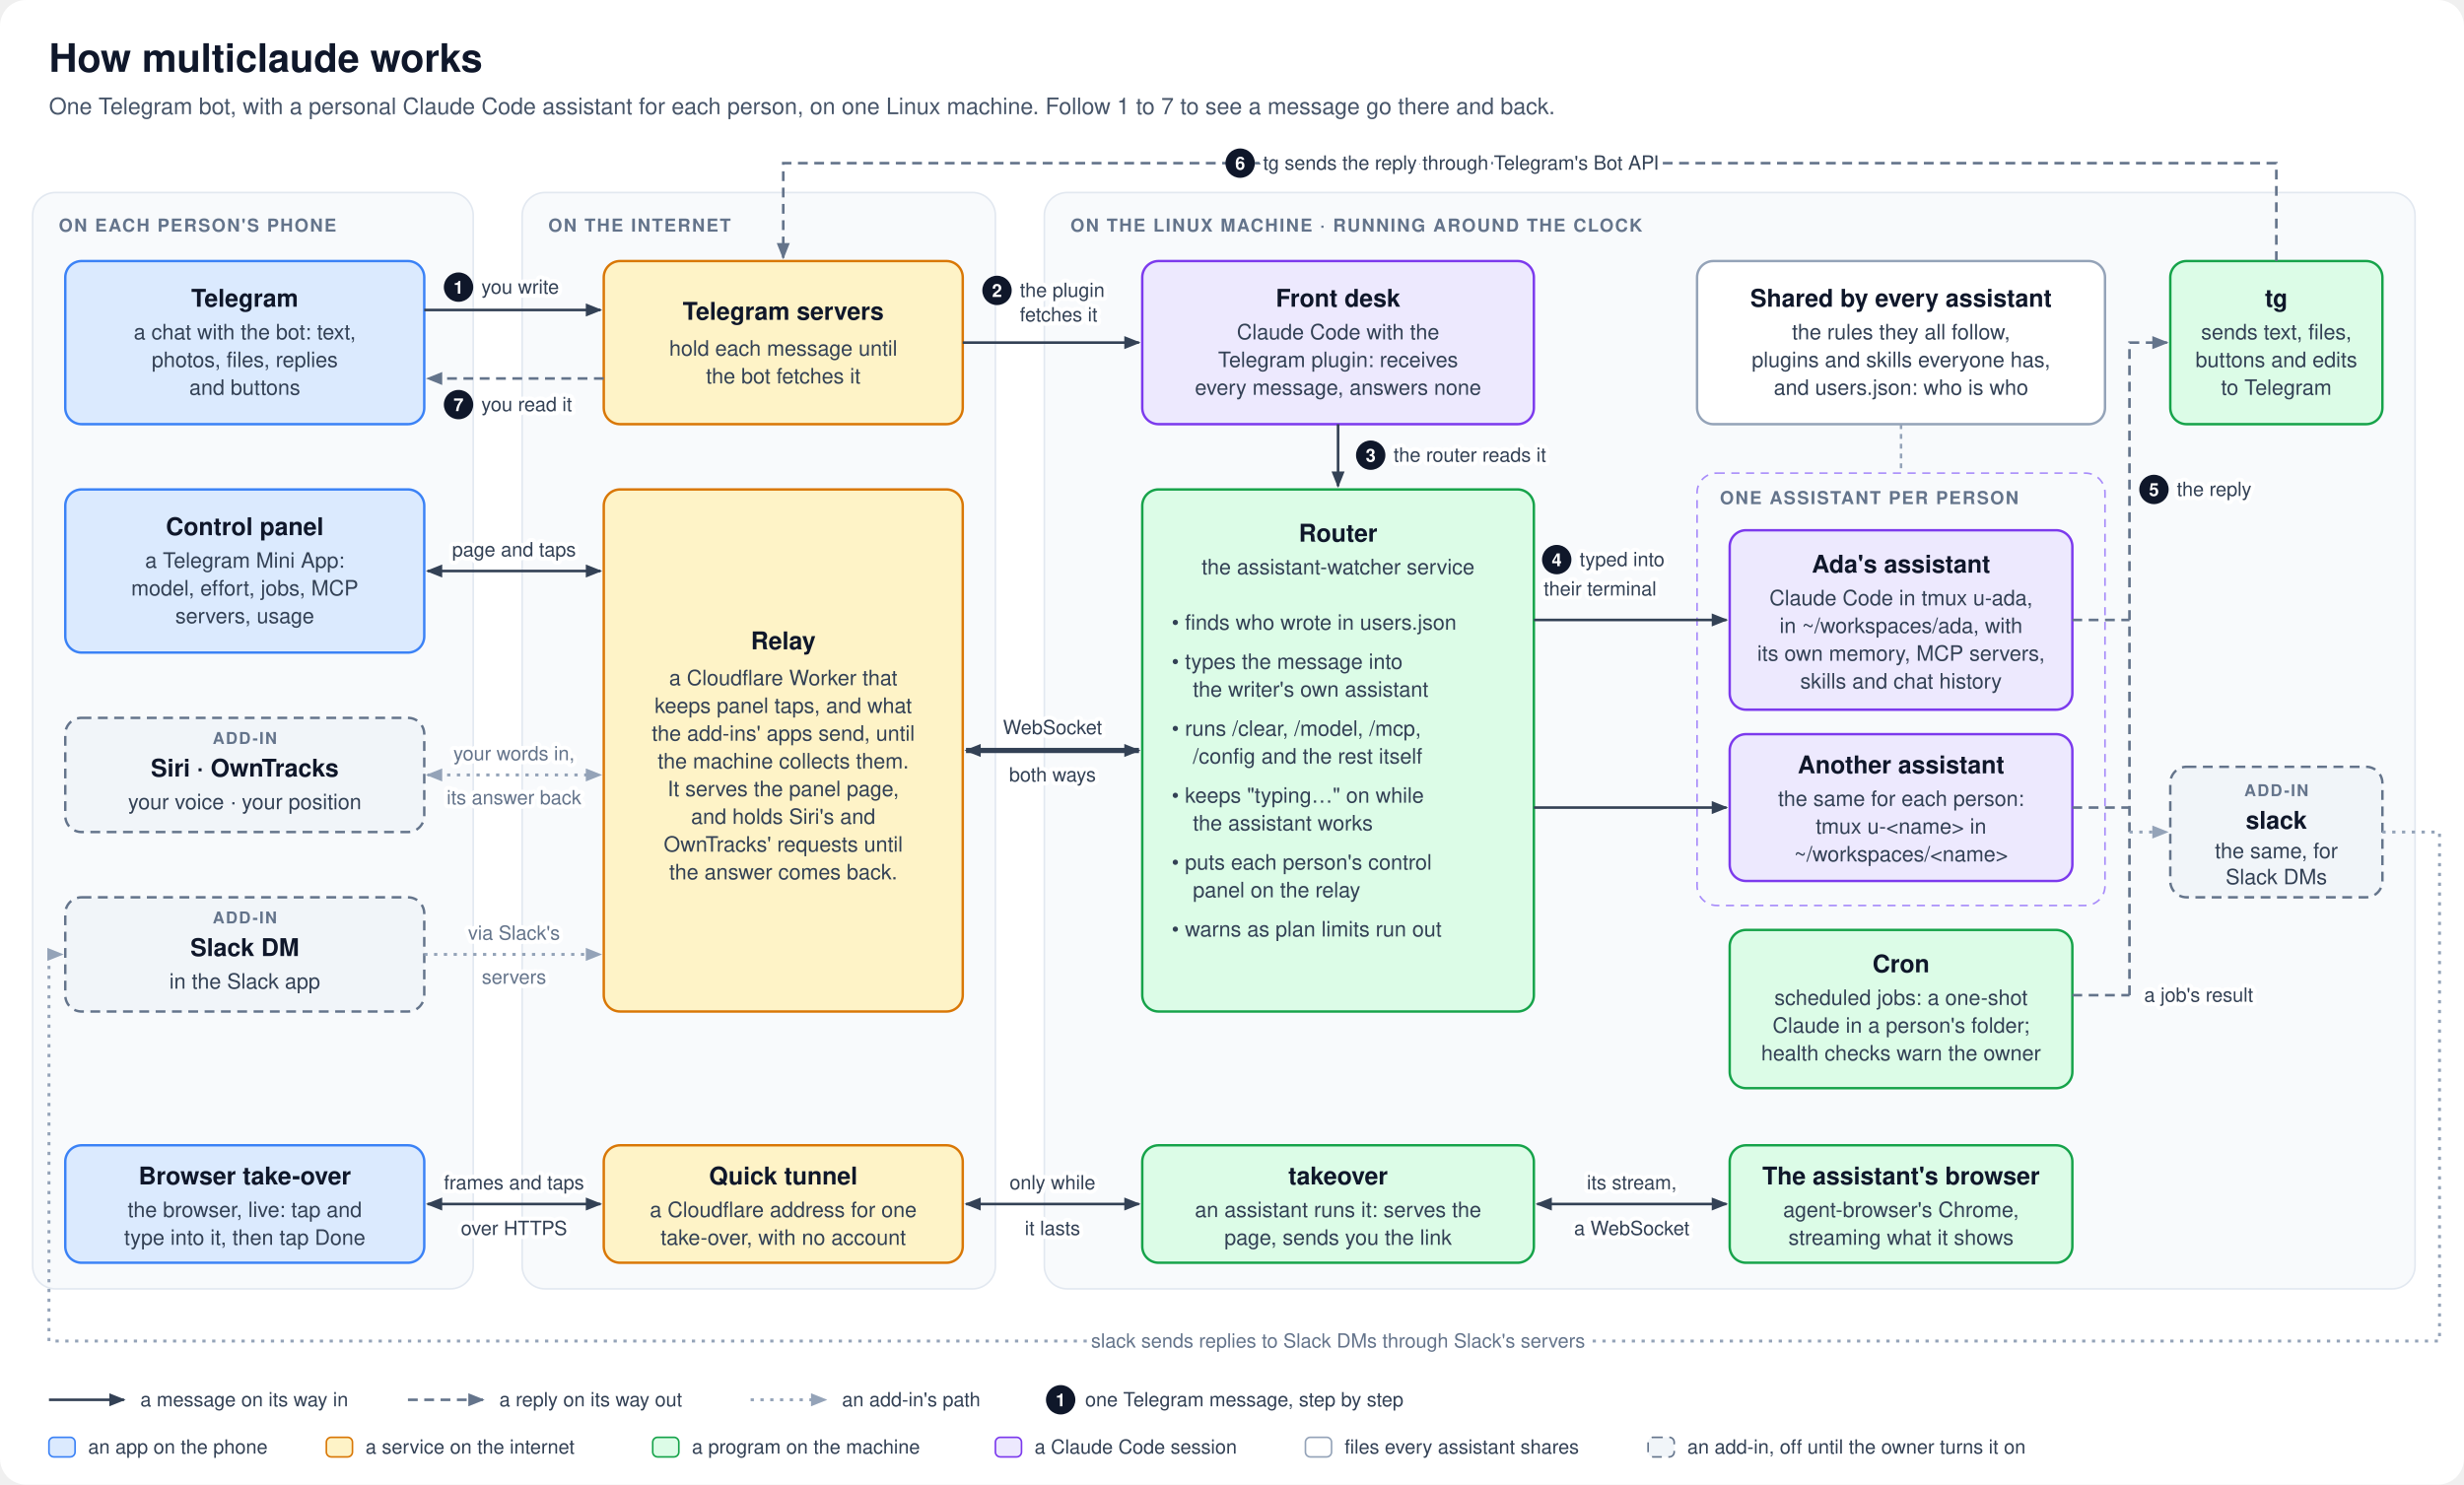
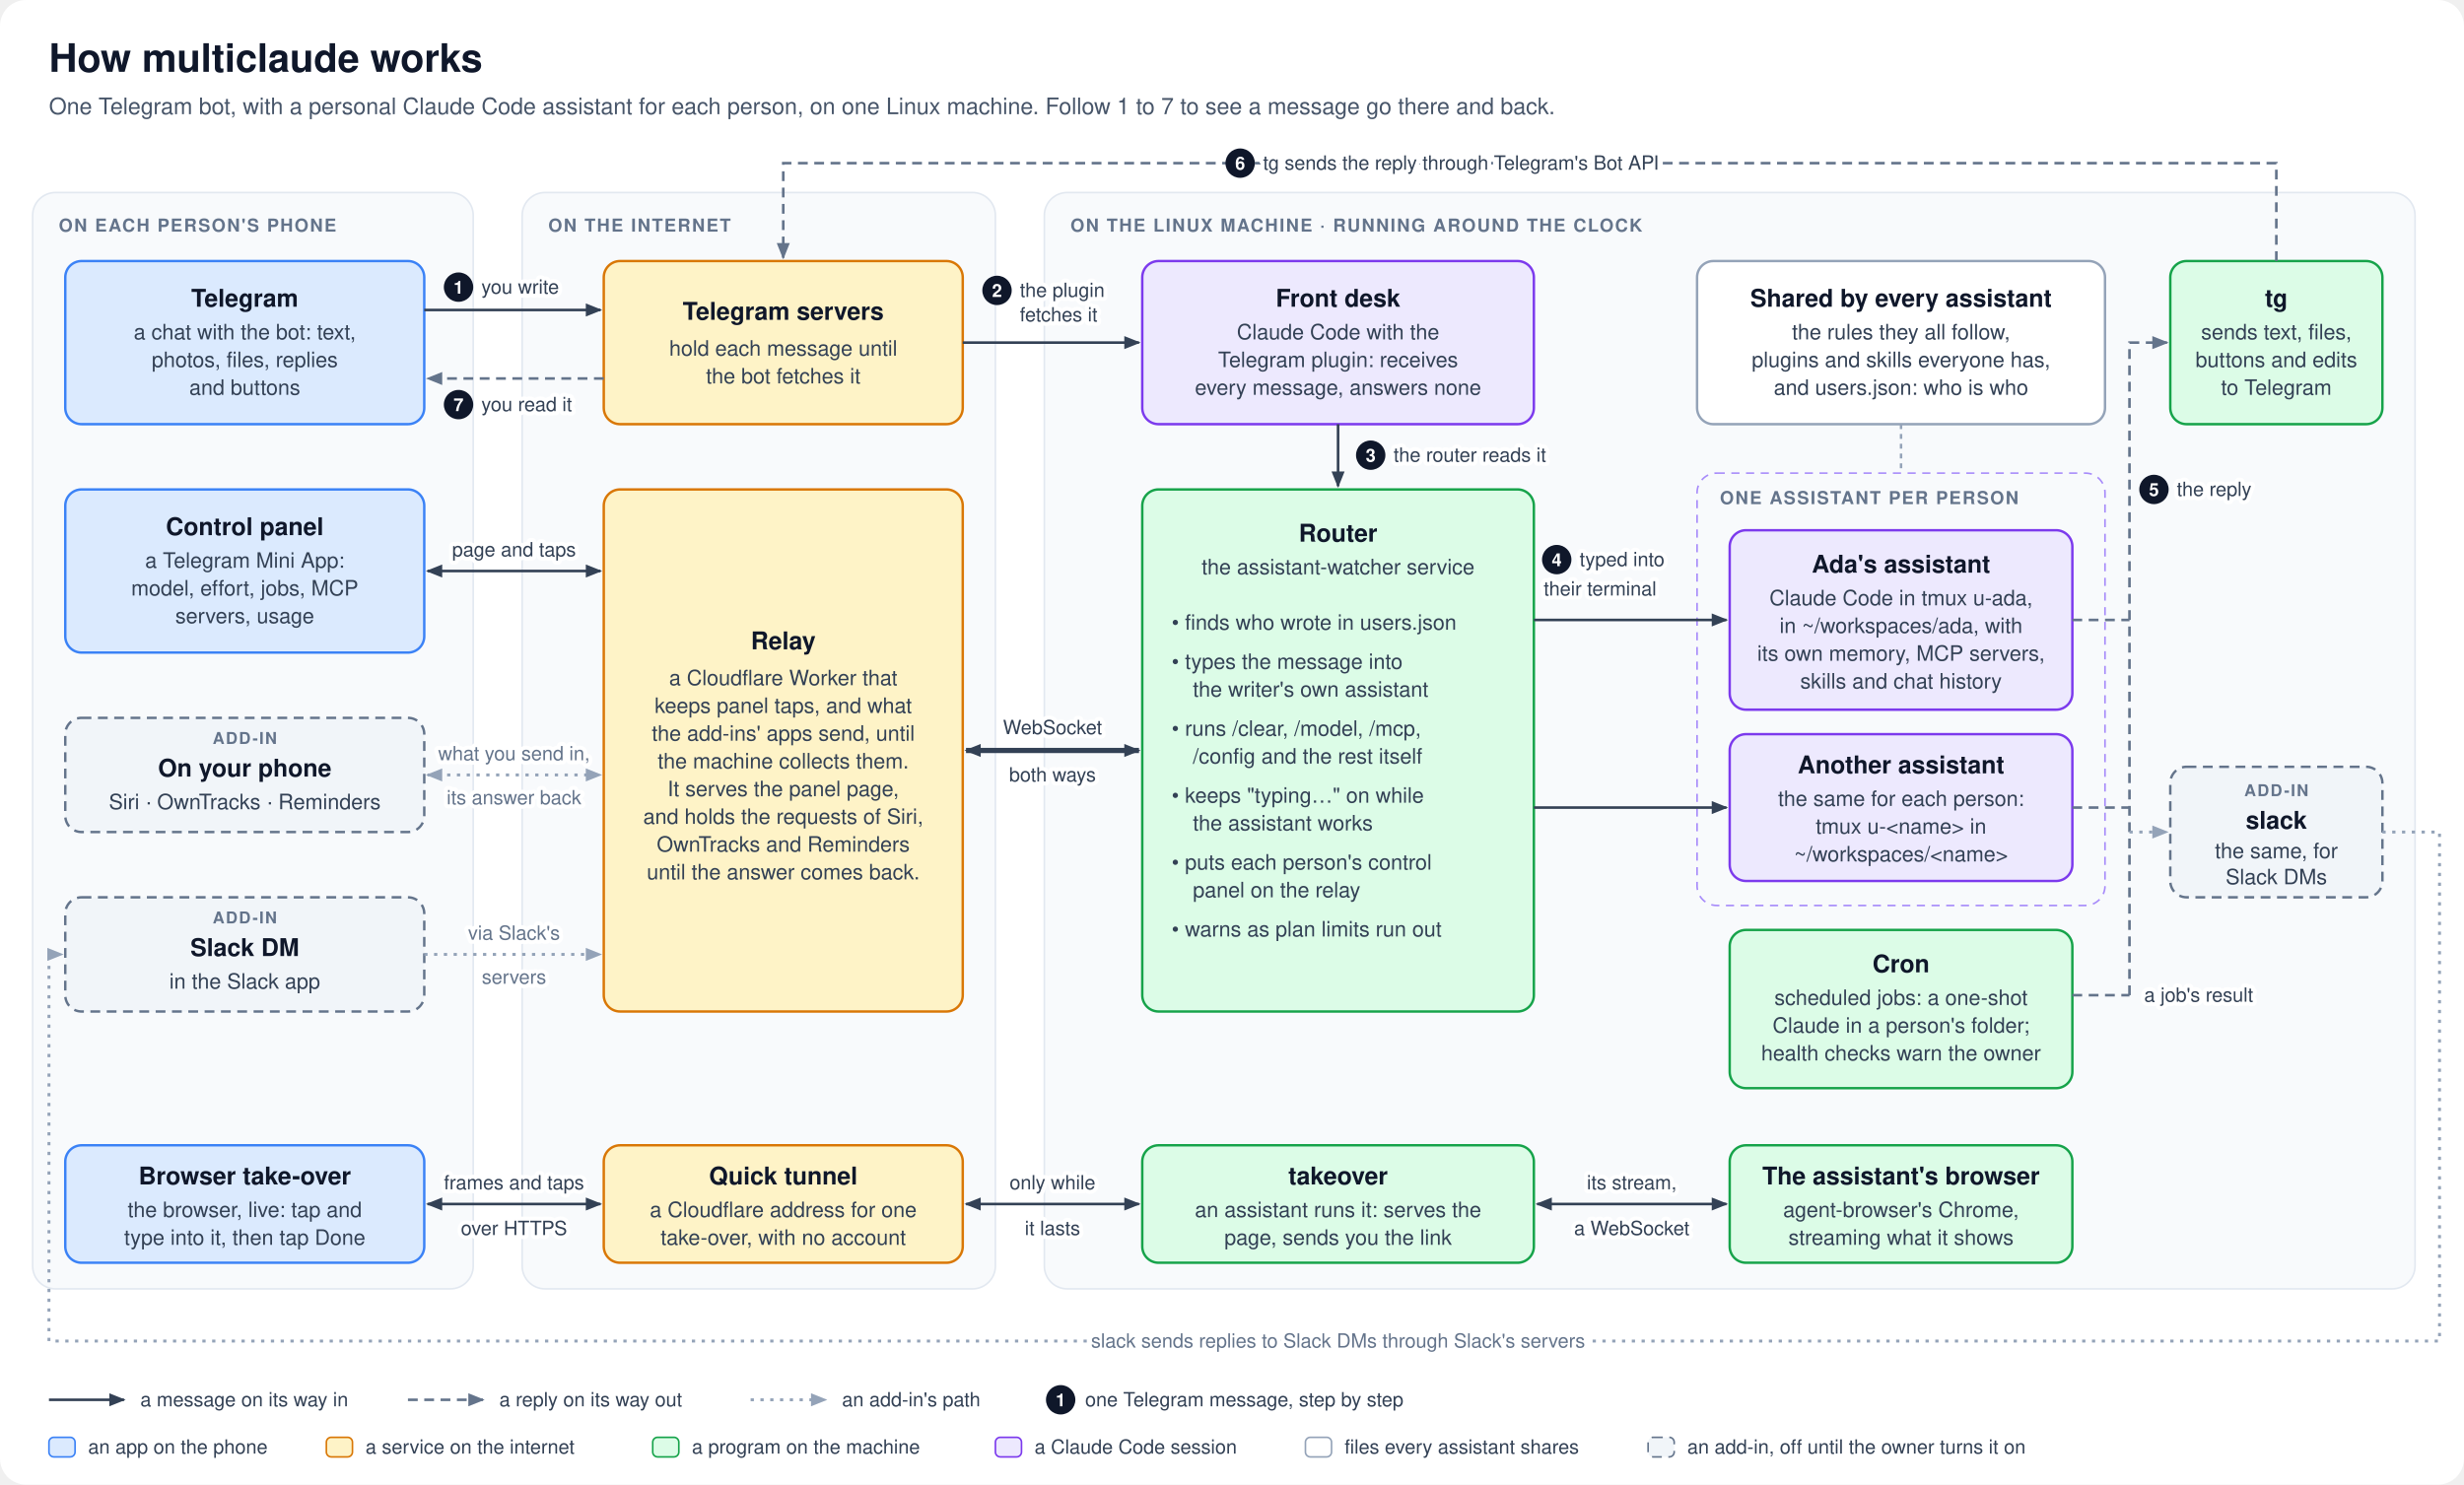
<svg xmlns="http://www.w3.org/2000/svg" width="1510" height="910" viewBox="0 0 1510 910" role="img" aria-labelledby="title desc">
  <defs>
    <marker id="in" viewBox="0 0 10 10" refX="9" refY="5" markerWidth="10" markerHeight="10" markerUnits="userSpaceOnUse" orient="auto-start-reverse">
      <path d="M0,1 L10,5 L0,9 z" fill="#334155" />
    </marker>
    <marker id="out" viewBox="0 0 10 10" refX="9" refY="5" markerWidth="10" markerHeight="10" markerUnits="userSpaceOnUse" orient="auto-start-reverse">
      <path d="M0,1 L10,5 L0,9 z" fill="#64748b" />
    </marker>
    <marker id="opt" viewBox="0 0 10 10" refX="9" refY="5" markerWidth="10" markerHeight="10" markerUnits="userSpaceOnUse" orient="auto-start-reverse">
      <path d="M0,1 L10,5 L0,9 z" fill="#94a3b8" />
    </marker>
    <style>
      text { font-family: -apple-system, BlinkMacSystemFont, "Segoe UI", Helvetica, Arial, "Liberation Sans", sans-serif; fill: #0f172a; }
      .title { font-size: 24px; font-weight: 700; }
      .subtitle { font-size: 14px; fill: #475569; }
      .band { fill: #f8fafc; stroke: #e2e8f0; }
      .band-label { font-size: 11px; font-weight: 700; letter-spacing: 0.08em; fill: #64748b; }
      .group { fill: none; stroke: #a78bfa; stroke-dasharray: 5 4; }
      rect.app { fill: #dbeafe; stroke: #3b82f6; }
      rect.cloud { fill: #fef3c7; stroke: #d97706; }
      rect.program { fill: #dcfce7; stroke: #16a34a; }
      rect.claude { fill: #ede9fe; stroke: #7c3aed; }
      rect.shared { fill: #ffffff; stroke: #94a3b8; }
      rect.addin { fill: #f1f5f9; stroke: #64748b; stroke-dasharray: 6 4; }
      .box rect { stroke-width: 1.5; }
      .box text { font-size: 13px; fill: #334155; text-anchor: middle; }
      .box text.name { font-size: 15px; font-weight: 700; fill: #0f172a; }
      .box text.bullet { text-anchor: start; }
      .box text.tag { font-size: 10px; font-weight: 700; letter-spacing: 0.08em; fill: #64748b; }
      .in { fill: none; stroke: #334155; stroke-width: 1.6; }
      .in.thick { stroke-width: 3.2; }
      .out { fill: none; stroke: #64748b; stroke-width: 1.6; stroke-dasharray: 6 4; }
      .opt { fill: none; stroke: #94a3b8; stroke-width: 1.8; stroke-dasharray: 2 4; }
      .tie { fill: none; stroke: #94a3b8; stroke-width: 1.5; stroke-dasharray: 3 3; }
      .label { font-size: 12px; fill: #334155; paint-order: stroke; stroke: #ffffff; stroke-width: 5px; stroke-linejoin: round; }
      .label.middle { text-anchor: middle; }
      .label.faint { fill: #64748b; }
      .step circle { fill: #0f172a; }
      .step text { font-size: 11px; font-weight: 700; fill: #ffffff; text-anchor: middle; }
      .legend { font-size: 12px; fill: #334155; }
    </style>
  </defs>
  <rect width="1510" height="910" rx="16" fill="#ffffff" />
  <text class="title" x="30" y="44">How multiclaude works</text>
  <text class="subtitle" x="30" y="70">One Telegram bot, with a personal Claude Code assistant for each person, on one Linux machine. Follow 1 to 7 to see a message go there and back.</text>
  <rect class="band" x="20" y="118" width="270" height="672" rx="14" />
  <text class="band-label" x="36" y="142">ON EACH PERSON'S PHONE</text>
  <rect class="band" x="320" y="118" width="290" height="672" rx="14" />
  <text class="band-label" x="336" y="142">ON THE INTERNET</text>
  <rect class="band" x="640" y="118" width="840" height="672" rx="14" />
  <text class="band-label" x="656" y="142">ON THE LINUX MACHINE · RUNNING AROUND THE CLOCK</text>
  <rect class="group" x="1040" y="290" width="250" height="265" rx="12" />
  <text class="band-label" x="1054" y="309">ONE ASSISTANT PER PERSON</text>
  <g class="box">
    <rect class="app" x="40" y="160" width="220" height="100" rx="10" />
    <text class="name" x="150" y="188">Telegram</text>
    <text x="150" y="208">a chat with the bot: text,</text>
    <text x="150" y="225">photos, files, replies</text>
    <text x="150" y="242">and buttons</text>
  </g>
  <g class="box">
    <rect class="app" x="40" y="300" width="220" height="100" rx="10" />
    <text class="name" x="150" y="328">Control panel</text>
    <text x="150" y="348">a Telegram Mini App:</text>
    <text x="150" y="365">model, effort, jobs, MCP</text>
    <text x="150" y="382">servers, usage</text>
  </g>
  <g class="box">
    <rect class="addin" x="40" y="440" width="220" height="70" rx="10" />
    <text class="tag" x="150" y="456">ADD-IN</text>
-     <text class="name" x="150" y="476">Siri · OwnTracks</text>
-     <text x="150" y="496">your voice · your position</text>
+     <text class="name" x="150" y="476">On your phone</text>
+     <text x="150" y="496">Siri · OwnTracks · Reminders</text>
  </g>
  <g class="box">
    <rect class="addin" x="40" y="550" width="220" height="70" rx="10" />
    <text class="tag" x="150" y="566">ADD-IN</text>
    <text class="name" x="150" y="586">Slack DM</text>
    <text x="150" y="606">in the Slack app</text>
  </g>
  <g class="box">
    <rect class="cloud" x="370" y="160" width="220" height="100" rx="10" />
    <text class="name" x="480" y="196">Telegram servers</text>
    <text x="480" y="218">hold each message until</text>
    <text x="480" y="235">the bot fetches it</text>
  </g>
  <g class="box">
    <rect class="cloud" x="370" y="300" width="220" height="320" rx="10" />
    <text class="name" x="480" y="398">Relay</text>
    <text x="480" y="420">a Cloudflare Worker that</text>
    <text x="480" y="437">keeps panel taps, and what</text>
    <text x="480" y="454">the add-ins' apps send, until</text>
    <text x="480" y="471">the machine collects them.</text>
    <text x="480" y="488">It serves the panel page,</text>
-     <text x="480" y="505">and holds Siri's and</text>
-     <text x="480" y="522">OwnTracks' requests until</text>
-     <text x="480" y="539">the answer comes back.</text>
+     <text x="480" y="505">and holds the requests of Siri,</text>
+     <text x="480" y="522">OwnTracks and Reminders</text>
+     <text x="480" y="539">until the answer comes back.</text>
  </g>
  <g class="box">
    <rect class="claude" x="700" y="160" width="240" height="100" rx="10" />
    <text class="name" x="820" y="188">Front desk</text>
    <text x="820" y="208">Claude Code with the</text>
    <text x="820" y="225">Telegram plugin: receives</text>
    <text x="820" y="242">every message, answers none</text>
  </g>
  <g class="box">
    <rect class="program" x="700" y="300" width="240" height="320" rx="10" />
    <text class="name" x="820" y="332">Router</text>
    <text x="820" y="352">the assistant-watcher service</text>
    <text class="bullet" x="718" y="386">• finds who wrote in users.json</text>
    <text class="bullet" x="718" y="410">• types the message into</text>
    <text class="bullet" x="731" y="427">the writer's own assistant</text>
    <text class="bullet" x="718" y="451">• runs /clear, /model, /mcp,</text>
    <text class="bullet" x="731" y="468">/config and the rest itself</text>
    <text class="bullet" x="718" y="492">• keeps "typing…" on while</text>
    <text class="bullet" x="731" y="509">the assistant works</text>
    <text class="bullet" x="718" y="533">• puts each person's control</text>
    <text class="bullet" x="731" y="550">panel on the relay</text>
    <text class="bullet" x="718" y="574">• warns as plan limits run out</text>
  </g>
  <g class="box">
    <rect class="shared" x="1040" y="160" width="250" height="100" rx="10" />
    <text class="name" x="1165" y="188">Shared by every assistant</text>
    <text x="1165" y="208">the rules they all follow,</text>
    <text x="1165" y="225">plugins and skills everyone has,</text>
    <text x="1165" y="242">and users.json: who is who</text>
  </g>
  <g class="box">
    <rect class="claude" x="1060" y="325" width="210" height="110" rx="10" />
    <text class="name" x="1165" y="351">Ada's assistant</text>
    <text x="1165" y="371">Claude Code in tmux u-ada,</text>
    <text x="1165" y="388">in ~/workspaces/ada, with</text>
    <text x="1165" y="405">its own memory, MCP servers,</text>
    <text x="1165" y="422">skills and chat history</text>
  </g>
  <g class="box">
    <rect class="claude" x="1060" y="450" width="210" height="90" rx="10" />
    <text class="name" x="1165" y="474">Another assistant</text>
    <text x="1165" y="494">the same for each person:</text>
    <text x="1165" y="511">tmux u-&lt;name&gt; in</text>
    <text x="1165" y="528">~/workspaces/&lt;name&gt;</text>
  </g>
  <g class="box">
    <rect class="program" x="1060" y="570" width="210" height="97" rx="10" />
    <text class="name" x="1165" y="596">Cron</text>
    <text x="1165" y="616">scheduled jobs: a one-shot</text>
    <text x="1165" y="633">Claude in a person's folder;</text>
    <text x="1165" y="650">health checks warn the owner</text>
  </g>
  <g class="box">
    <rect class="program" x="1330" y="160" width="130" height="100" rx="10" />
    <text class="name" x="1395" y="188">tg</text>
    <text x="1395" y="208">sends text, files,</text>
    <text x="1395" y="225">buttons and edits</text>
    <text x="1395" y="242">to Telegram</text>
  </g>
  <g class="box">
    <rect class="addin" x="1330" y="470" width="130" height="80" rx="10" />
    <text class="tag" x="1395" y="488">ADD-IN</text>
    <text class="name" x="1395" y="508">slack</text>
    <text x="1395" y="526">the same, for</text>
    <text x="1395" y="542">Slack DMs</text>
  </g>
  <path class="in" d="M260,190 H368" marker-end="url(#in)" />
  <g class="step">
    <circle cx="281" cy="176" r="9" />
    <text x="281" y="180">1</text>
  </g>
  <text class="label" x="295" y="180">you write</text>
  <path class="in" d="M590,210 H698" marker-end="url(#in)" />
  <g class="step">
    <circle cx="611" cy="178" r="9" />
    <text x="611" y="182">2</text>
  </g>
  <text class="label" x="625" y="182">the plugin</text>
  <text class="label" x="625" y="197">fetches it</text>
  <path class="in" d="M820,260 V298" marker-end="url(#in)" />
  <g class="step">
    <circle cx="840" cy="279" r="9" />
    <text x="840" y="283">3</text>
  </g>
  <text class="label" x="854" y="283">the router reads it</text>
  <path class="in" d="M940,380 H1058" marker-end="url(#in)" />
  <g class="step">
    <circle cx="954" cy="343" r="9" />
    <text x="954" y="347">4</text>
  </g>
  <text class="label" x="968" y="347">typed into</text>
  <text class="label" x="946" y="365">their terminal</text>
  <path class="in" d="M940,495 H1058" marker-end="url(#in)" />
  <path class="out" d="M1270,380 H1305" />
  <path class="out" d="M1270,495 H1305" />
  <path class="out" d="M1270,610 H1305" />
  <path class="out" d="M1305,610 V210 H1328" marker-end="url(#out)" />
  <g class="step">
    <circle cx="1320" cy="300" r="9" />
    <text x="1320" y="304">5</text>
  </g>
  <text class="label" x="1334" y="304">the reply</text>
  <text class="label" x="1314" y="614">a job's result</text>
  <path class="out" d="M1395,160 V100 H480 V158" marker-end="url(#out)" />
  <g class="step">
    <circle cx="760" cy="100" r="9" />
    <text x="760" y="104">6</text>
  </g>
  <text class="label" x="774" y="104">tg sends the reply through Telegram's Bot API</text>
  <path class="out" d="M370,232 H262" marker-end="url(#out)" />
  <g class="step">
    <circle cx="281" cy="248" r="9" />
    <text x="281" y="252">7</text>
  </g>
  <text class="label" x="295" y="252">you read it</text>
  <path class="in" d="M262,350 H368" marker-start="url(#in)" marker-end="url(#in)" />
  <text class="label middle" x="315" y="341">page and taps</text>
  <path class="in thick" d="M592,460 H698" marker-start="url(#in)" marker-end="url(#in)" />
  <text class="label middle" x="645" y="450">WebSocket</text>
  <text class="label middle" x="645" y="479">both ways</text>
  <path class="opt" d="M262,475 H368" marker-start="url(#opt)" marker-end="url(#opt)" />
-   <text class="label middle faint" x="315" y="466">your words in,</text>
+   <text class="label middle faint" x="315" y="466">what you send in,</text>
  <text class="label middle faint" x="315" y="493">its answer back</text>
  <path class="opt" d="M260,585 H368" marker-end="url(#opt)" />
  <text class="label middle faint" x="315" y="576">via Slack's</text>
  <text class="label middle faint" x="315" y="603">servers</text>
  <path class="opt" d="M1305,510 H1328" marker-end="url(#opt)" />
  <path class="opt" d="M1460,510 H1495 V822 H30 V585 H38" marker-end="url(#opt)" />
  <text class="label middle faint" x="820" y="826">slack sends replies to Slack DMs through Slack's servers</text>
  <path class="tie" d="M1165,260 V290" />
  <g class="box">
    <rect class="app" x="40" y="702" width="220" height="72" rx="10" />
    <text class="name" x="150" y="726">Browser take-over</text>
    <text x="150" y="746">the browser, live: tap and</text>
    <text x="150" y="763">type into it, then tap Done</text>
  </g>
  <g class="box">
    <rect class="cloud" x="370" y="702" width="220" height="72" rx="10" />
    <text class="name" x="480" y="726">Quick tunnel</text>
    <text x="480" y="746">a Cloudflare address for one</text>
    <text x="480" y="763">take-over, with no account</text>
  </g>
  <g class="box">
    <rect class="program" x="700" y="702" width="240" height="72" rx="10" />
    <text class="name" x="820" y="726">takeover</text>
    <text x="820" y="746">an assistant runs it: serves the</text>
    <text x="820" y="763">page, sends you the link</text>
  </g>
  <g class="box">
    <rect class="program" x="1060" y="702" width="210" height="72" rx="10" />
    <text class="name" x="1165" y="726">The assistant's browser</text>
    <text x="1165" y="746">agent-browser's Chrome,</text>
    <text x="1165" y="763">streaming what it shows</text>
  </g>
  <path class="in" d="M262,738 H368" marker-start="url(#in)" marker-end="url(#in)" />
  <text class="label middle" x="315" y="729">frames and taps</text>
  <text class="label middle" x="315" y="757">over HTTPS</text>
  <path class="in" d="M592,738 H698" marker-start="url(#in)" marker-end="url(#in)" />
  <text class="label middle" x="645" y="729">only while</text>
  <text class="label middle" x="645" y="757">it lasts</text>
  <path class="in" d="M942,738 H1058" marker-start="url(#in)" marker-end="url(#in)" />
  <text class="label middle" x="1000" y="729">its stream,</text>
  <text class="label middle" x="1000" y="757">a WebSocket</text>
  <path class="in" d="M30,858 H76" marker-end="url(#in)" />
  <text class="legend" x="86" y="862">a message on its way in</text>
  <path class="out" d="M250,858 H296" marker-end="url(#out)" />
  <text class="legend" x="306" y="862">a reply on its way out</text>
  <path class="opt" d="M460,858 H506" marker-end="url(#opt)" />
  <text class="legend" x="516" y="862">an add-in's path</text>
  <g class="step">
    <circle cx="650" cy="858" r="9" />
    <text x="650" y="862">1</text>
  </g>
  <text class="legend" x="665" y="862">one Telegram message, step by step</text>
  <rect class="app" x="30" y="881" width="16" height="12" rx="3" />
  <text class="legend" x="54" y="891">an app on the phone</text>
  <rect class="cloud" x="200" y="881" width="16" height="12" rx="3" />
  <text class="legend" x="224" y="891">a service on the internet</text>
  <rect class="program" x="400" y="881" width="16" height="12" rx="3" />
  <text class="legend" x="424" y="891">a program on the machine</text>
  <rect class="claude" x="610" y="881" width="16" height="12" rx="3" />
  <text class="legend" x="634" y="891">a Claude Code session</text>
  <rect class="shared" x="800" y="881" width="16" height="12" rx="3" />
  <text class="legend" x="824" y="891">files every assistant shares</text>
  <rect class="addin" x="1010" y="881" width="16" height="12" rx="3" />
  <text class="legend" x="1034" y="891">an add-in, off until the owner turns it on</text>
</svg>
